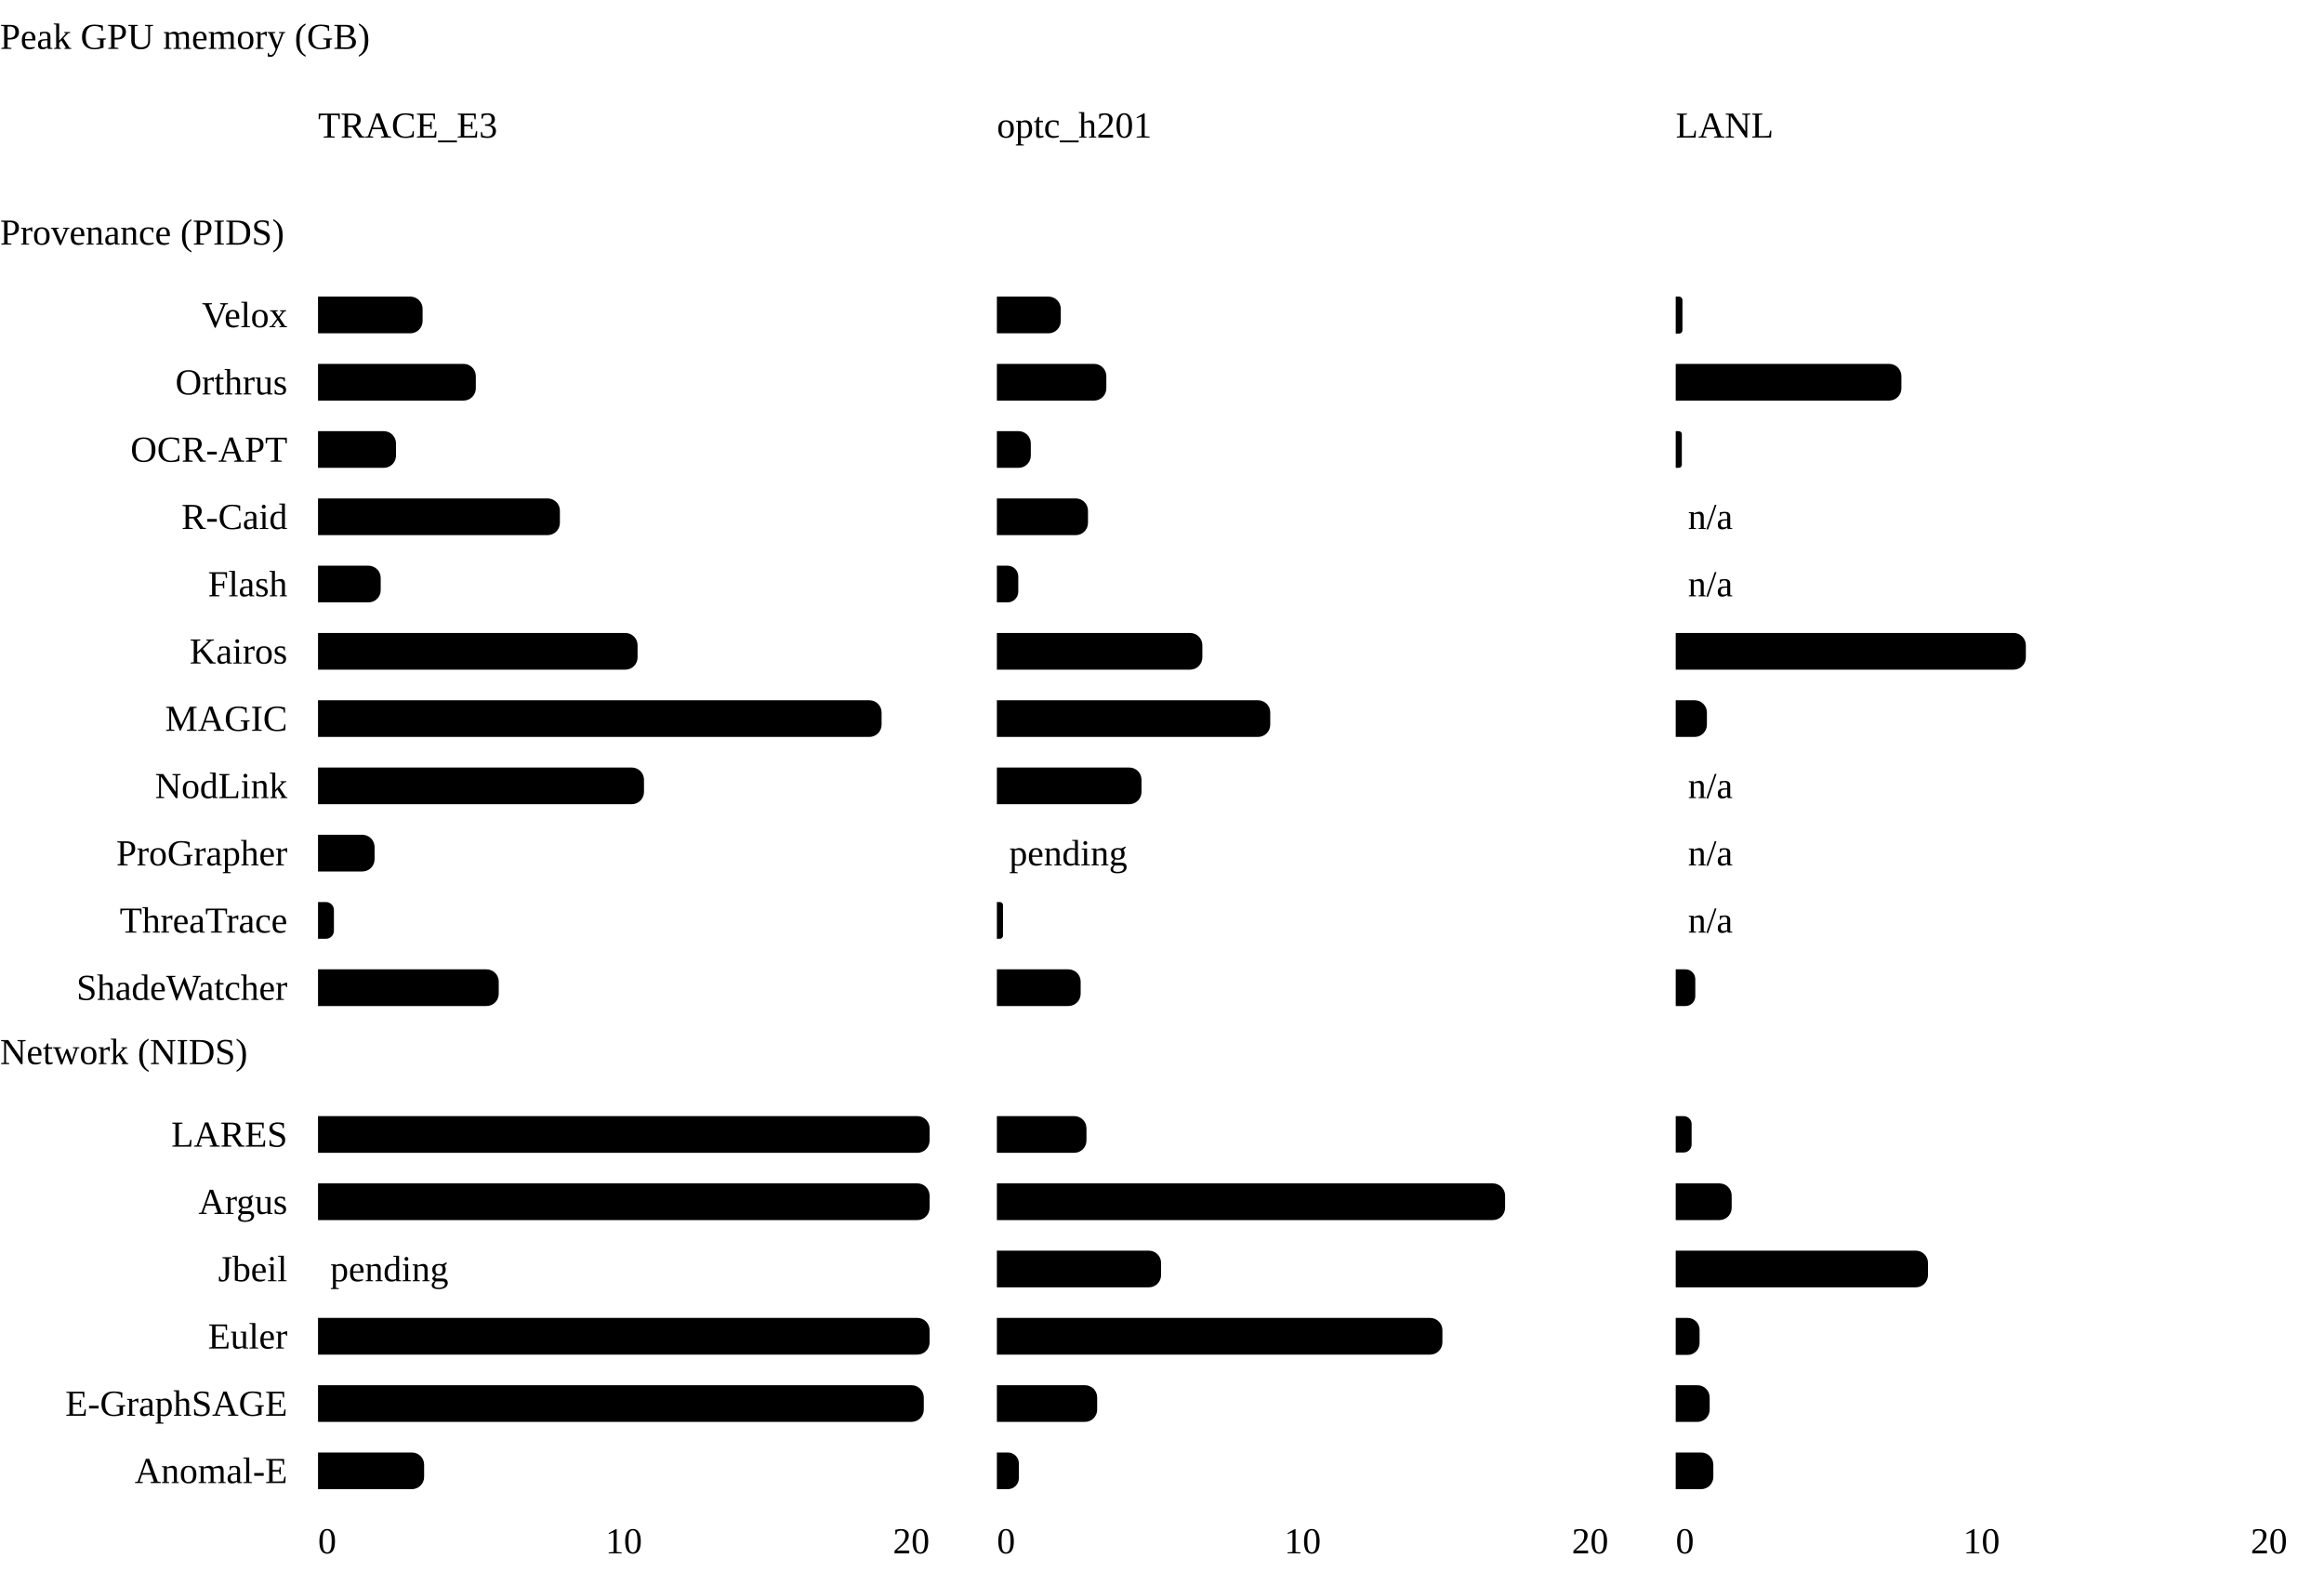
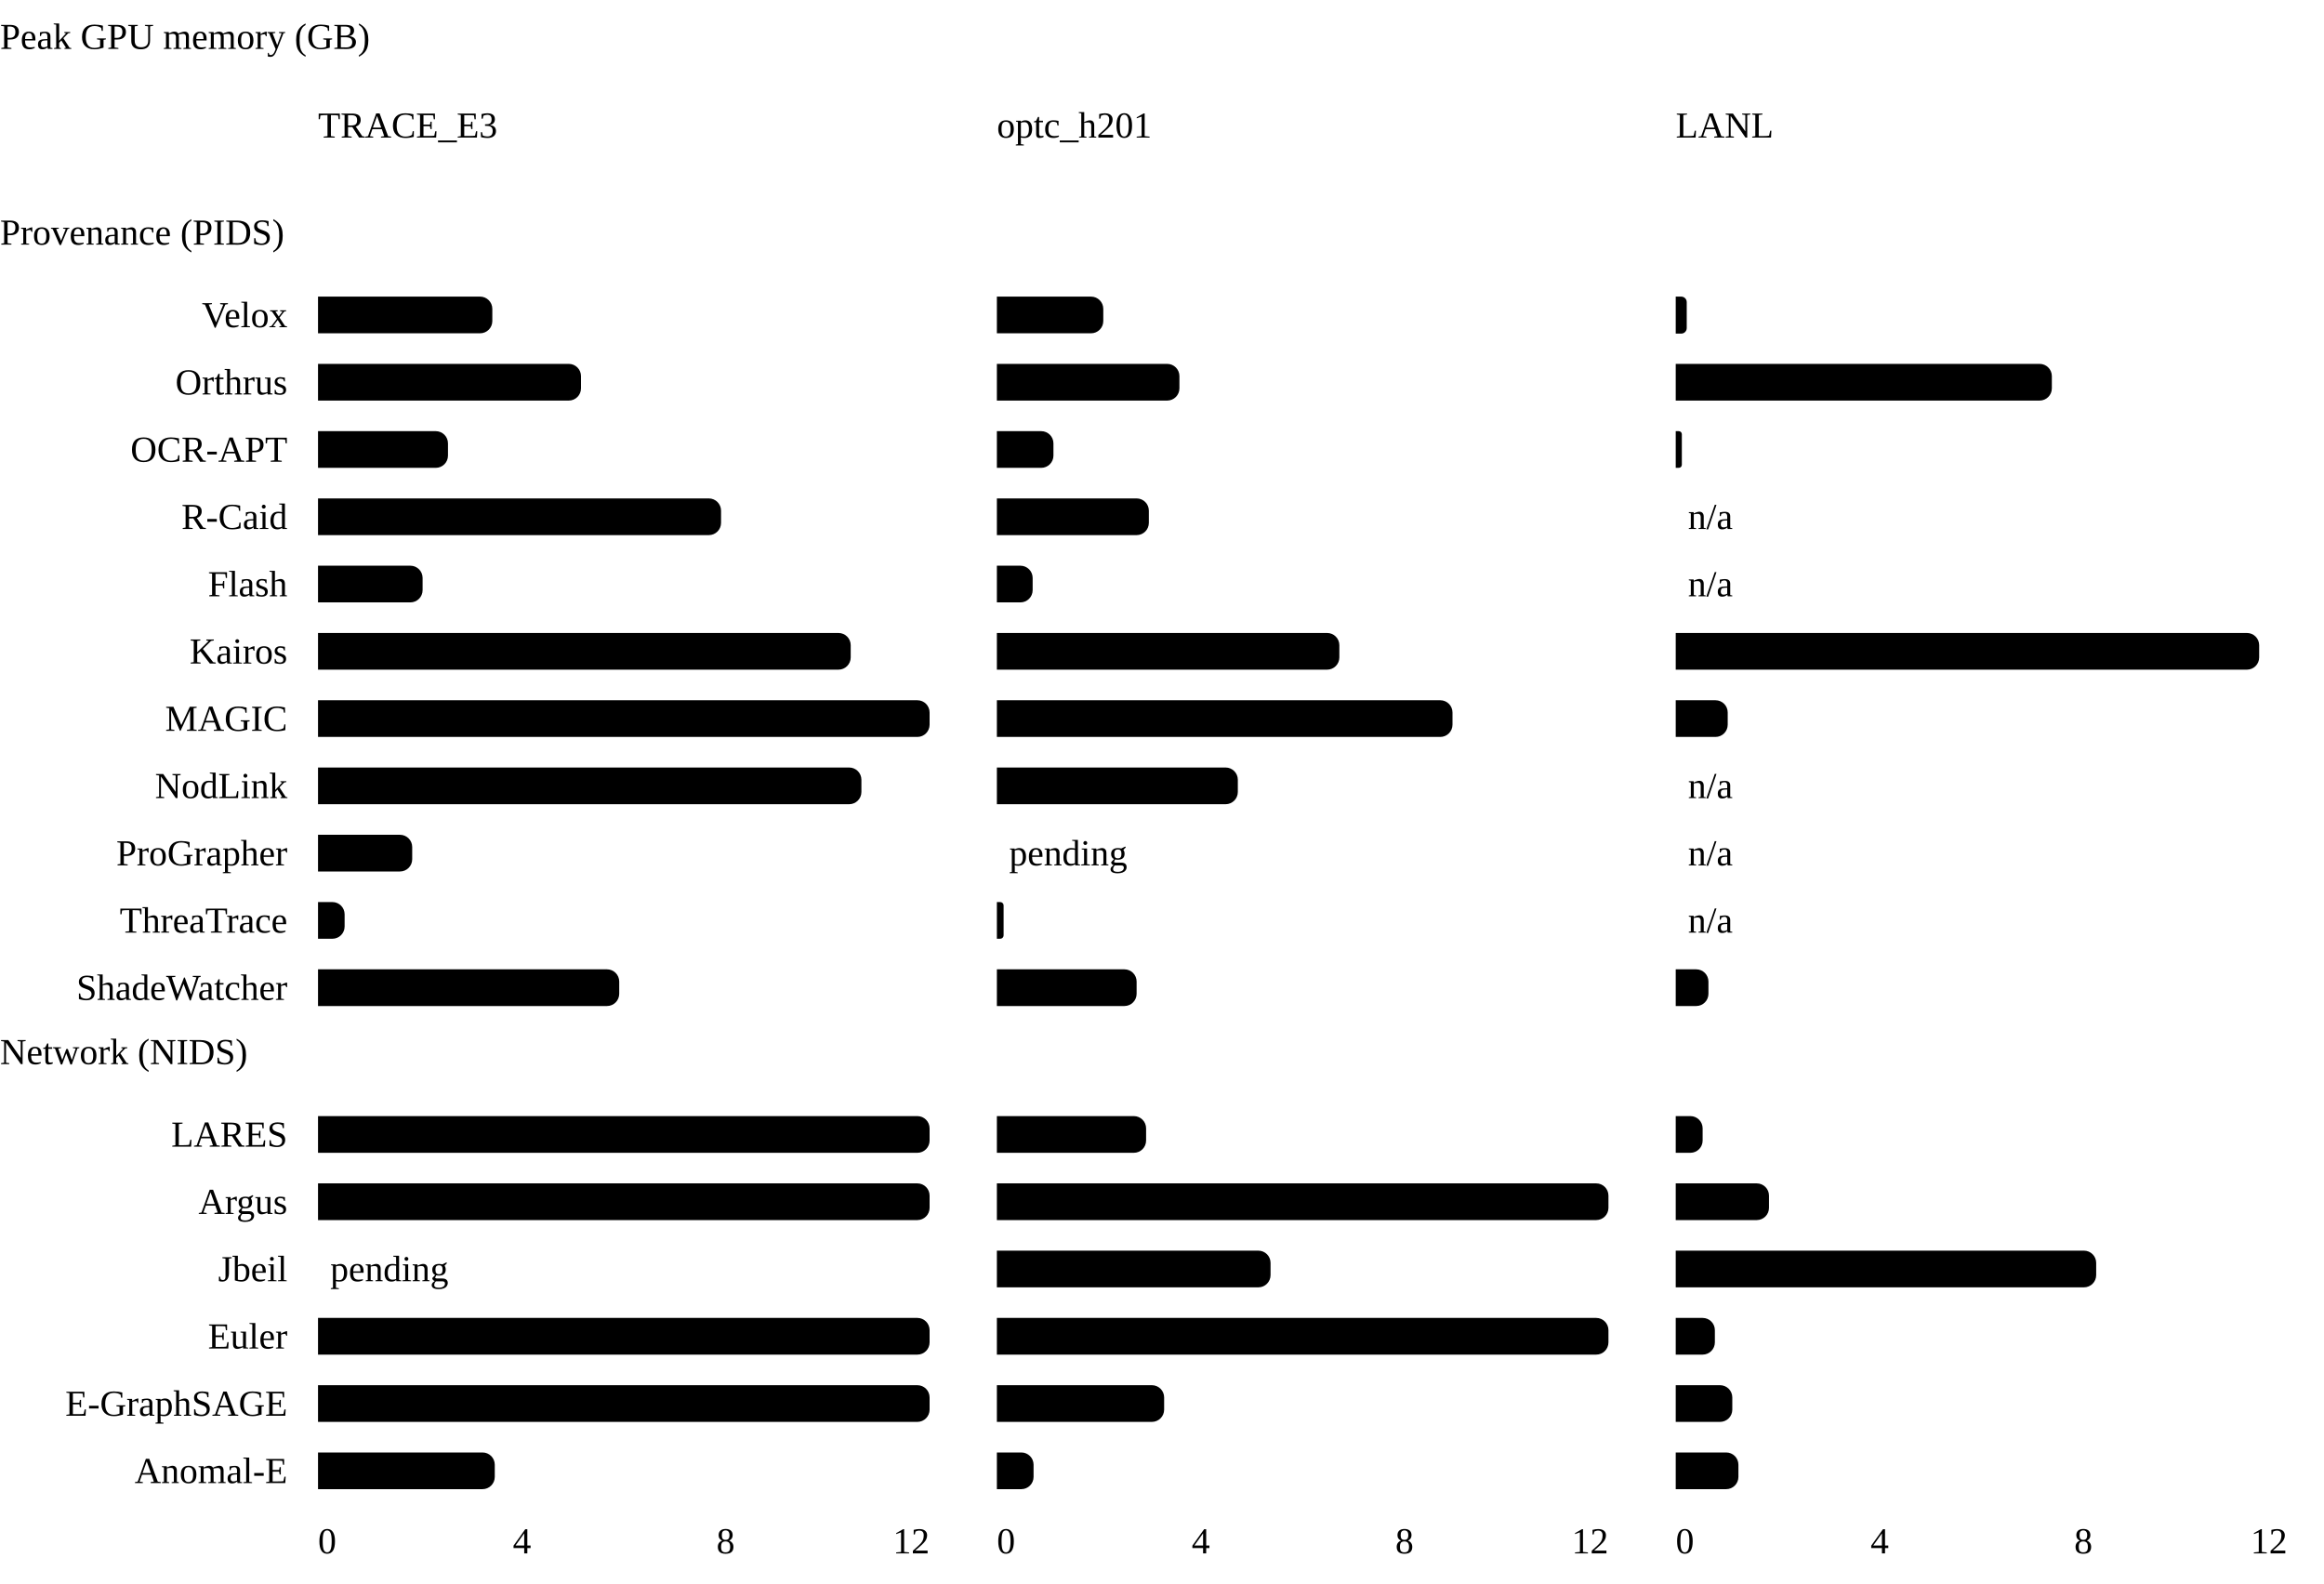
<svg class="pm-bench-chart" viewBox="0 0 760 518" role="img" aria-label="Peak GPU memory (GB) of each system, one panel per dataset: TRACE_E3, optc_h201, LANL" preserveAspectRatio="xMinYMin meet">
  <text class="pm-bench-axis" x="0" y="16">Peak GPU memory (GB)</text>
  <text class="pm-bench-panel" x="104.0" y="45">TRACE_E3</text>
  <line class="pm-bench-base" x1="104.0" x2="104.0" y1="58" y2="492" />
  <text class="pm-bench-tick" x="104.0" y="508" text-anchor="start">0</text>
-   <line class="pm-bench-grid" x1="204.0" x2="204.0" y1="58" y2="492" />
-   <text class="pm-bench-tick" x="204.0" y="508" text-anchor="middle">10</text>
+   <line class="pm-bench-grid" x1="170.7" x2="170.7" y1="58" y2="492" />
+   <text class="pm-bench-tick" x="170.7" y="508" text-anchor="middle">4</text>
+   <line class="pm-bench-grid" x1="237.3" x2="237.3" y1="58" y2="492" />
+   <text class="pm-bench-tick" x="237.3" y="508" text-anchor="middle">8</text>
  <line class="pm-bench-grid" x1="304.0" x2="304.0" y1="58" y2="492" />
-   <text class="pm-bench-tick" x="304.0" y="508" text-anchor="end">20</text>
+   <text class="pm-bench-tick" x="304.0" y="508" text-anchor="end">12</text>
  <text class="pm-bench-panel" x="326.0" y="45">optc_h201</text>
  <line class="pm-bench-base" x1="326.0" x2="326.0" y1="58" y2="492" />
  <text class="pm-bench-tick" x="326.0" y="508" text-anchor="start">0</text>
-   <line class="pm-bench-grid" x1="426.0" x2="426.0" y1="58" y2="492" />
-   <text class="pm-bench-tick" x="426.0" y="508" text-anchor="middle">10</text>
+   <line class="pm-bench-grid" x1="392.7" x2="392.7" y1="58" y2="492" />
+   <text class="pm-bench-tick" x="392.7" y="508" text-anchor="middle">4</text>
+   <line class="pm-bench-grid" x1="459.3" x2="459.3" y1="58" y2="492" />
+   <text class="pm-bench-tick" x="459.3" y="508" text-anchor="middle">8</text>
  <line class="pm-bench-grid" x1="526.0" x2="526.0" y1="58" y2="492" />
-   <text class="pm-bench-tick" x="526.0" y="508" text-anchor="end">20</text>
+   <text class="pm-bench-tick" x="526.0" y="508" text-anchor="end">12</text>
  <text class="pm-bench-panel" x="548.0" y="45">LANL</text>
  <line class="pm-bench-base" x1="548.0" x2="548.0" y1="58" y2="492" />
  <text class="pm-bench-tick" x="548.0" y="508" text-anchor="start">0</text>
-   <line class="pm-bench-grid" x1="648.0" x2="648.0" y1="58" y2="492" />
-   <text class="pm-bench-tick" x="648.0" y="508" text-anchor="middle">10</text>
+   <line class="pm-bench-grid" x1="614.7" x2="614.7" y1="58" y2="492" />
+   <text class="pm-bench-tick" x="614.7" y="508" text-anchor="middle">4</text>
+   <line class="pm-bench-grid" x1="681.3" x2="681.3" y1="58" y2="492" />
+   <text class="pm-bench-tick" x="681.3" y="508" text-anchor="middle">8</text>
  <line class="pm-bench-grid" x1="748.0" x2="748.0" y1="58" y2="492" />
-   <text class="pm-bench-tick" x="748.0" y="508" text-anchor="end">20</text>
+   <text class="pm-bench-tick" x="748.0" y="508" text-anchor="end">12</text>
  <text class="pm-bench-family pm-bench-family--prov" x="0" y="80">Provenance (PIDS)</text>
  <text class="pm-bench-label" x="94" y="107.0" text-anchor="end">Velox</text>
  <g class="pm-bench-hit" data-tip="Velox on TRACE_E3: 3.4 GB" role="img" aria-label="Velox on TRACE_E3: 3.4 GB">
    <rect x="104.0" y="92.0" width="200.0" height="22" fill="transparent" />
-     <path class="pm-bench-bar pm-single" d="M104.0 97.0h30.2a4.0 4.0 0 0 1 4.0 4.0v4.0a4.0 4.0 0 0 1 -4.0 4.0h-30.2Z" />
+     <path class="pm-bench-bar pm-single" d="M104.0 97.0h53.0a4.0 4.0 0 0 1 4.0 4.0v4.0a4.0 4.0 0 0 1 -4.0 4.0h-53.0Z" />
  </g>
  <g class="pm-bench-hit" data-tip="Velox on optc_h201: 2.1 GB" role="img" aria-label="Velox on optc_h201: 2.1 GB">
    <rect x="326.0" y="92.0" width="200.0" height="22" fill="transparent" />
-     <path class="pm-bench-bar pm-single" d="M326.0 97.0h16.9a4.0 4.0 0 0 1 4.0 4.0v4.0a4.0 4.0 0 0 1 -4.0 4.0h-16.9Z" />
+     <path class="pm-bench-bar pm-single" d="M326.0 97.0h30.8a4.0 4.0 0 0 1 4.0 4.0v4.0a4.0 4.0 0 0 1 -4.0 4.0h-30.8Z" />
  </g>
  <g class="pm-bench-hit" data-tip="Velox on LANL: 0.2 GB" role="img" aria-label="Velox on LANL: 0.2 GB">
    <rect x="548.0" y="92.0" width="200.0" height="22" fill="transparent" />
-     <path class="pm-bench-bar pm-single" d="M548.0 97.0h1.1a1.1 1.1 0 0 1 1.1 1.1v9.9a1.1 1.1 0 0 1 -1.1 1.1h-1.1Z" />
+     <path class="pm-bench-bar pm-single" d="M548.0 97.0h1.8a1.8 1.8 0 0 1 1.8 1.8v8.5a1.8 1.8 0 0 1 -1.8 1.8h-1.8Z" />
  </g>
  <text class="pm-bench-label" x="94" y="129.0" text-anchor="end">Orthrus</text>
  <g class="pm-bench-hit" data-tip="Orthrus on TRACE_E3: 5.2 GB" role="img" aria-label="Orthrus on TRACE_E3: 5.2 GB">
    <rect x="104.0" y="114.0" width="200.0" height="22" fill="transparent" />
-     <path class="pm-bench-bar pm-single" d="M104.0 119.0h47.6a4.0 4.0 0 0 1 4.0 4.0v4.0a4.0 4.0 0 0 1 -4.0 4.0h-47.6Z" />
+     <path class="pm-bench-bar pm-single" d="M104.0 119.0h82.0a4.0 4.0 0 0 1 4.0 4.0v4.0a4.0 4.0 0 0 1 -4.0 4.0h-82.0Z" />
  </g>
  <g class="pm-bench-hit" data-tip="Orthrus on optc_h201: 3.6 GB" role="img" aria-label="Orthrus on optc_h201: 3.6 GB">
    <rect x="326.0" y="114.0" width="200.0" height="22" fill="transparent" />
-     <path class="pm-bench-bar pm-single" d="M326.0 119.0h31.8a4.0 4.0 0 0 1 4.0 4.0v4.0a4.0 4.0 0 0 1 -4.0 4.0h-31.8Z" />
+     <path class="pm-bench-bar pm-single" d="M326.0 119.0h55.7a4.0 4.0 0 0 1 4.0 4.0v4.0a4.0 4.0 0 0 1 -4.0 4.0h-55.7Z" />
  </g>
  <g class="pm-bench-hit" data-tip="Orthrus on LANL: 7.4 GB" role="img" aria-label="Orthrus on LANL: 7.4 GB">
    <rect x="548.0" y="114.0" width="200.0" height="22" fill="transparent" />
-     <path class="pm-bench-bar pm-single" d="M548.0 119.0h69.8a4.0 4.0 0 0 1 4.0 4.0v4.0a4.0 4.0 0 0 1 -4.0 4.0h-69.8Z" />
+     <path class="pm-bench-bar pm-single" d="M548.0 119.0h119.0a4.0 4.0 0 0 1 4.0 4.0v4.0a4.0 4.0 0 0 1 -4.0 4.0h-119.0Z" />
  </g>
  <text class="pm-bench-label" x="94" y="151.0" text-anchor="end">OCR-APT</text>
  <g class="pm-bench-hit" data-tip="OCR-APT on TRACE_E3: 2.5 GB" role="img" aria-label="OCR-APT on TRACE_E3: 2.5 GB">
    <rect x="104.0" y="136.0" width="200.0" height="22" fill="transparent" />
-     <path class="pm-bench-bar pm-single" d="M104.0 141.0h21.5a4.0 4.0 0 0 1 4.0 4.0v4.0a4.0 4.0 0 0 1 -4.0 4.0h-21.5Z" />
+     <path class="pm-bench-bar pm-single" d="M104.0 141.0h38.5a4.0 4.0 0 0 1 4.0 4.0v4.0a4.0 4.0 0 0 1 -4.0 4.0h-38.5Z" />
  </g>
  <g class="pm-bench-hit" data-tip="OCR-APT on optc_h201: 1.1 GB" role="img" aria-label="OCR-APT on optc_h201: 1.1 GB">
    <rect x="326.0" y="136.0" width="200.0" height="22" fill="transparent" />
-     <path class="pm-bench-bar pm-single" d="M326.0 141.0h7.1a4.0 4.0 0 0 1 4.0 4.0v4.0a4.0 4.0 0 0 1 -4.0 4.0h-7.1Z" />
+     <path class="pm-bench-bar pm-single" d="M326.0 141.0h14.5a4.0 4.0 0 0 1 4.0 4.0v4.0a4.0 4.0 0 0 1 -4.0 4.0h-14.5Z" />
  </g>
  <g class="pm-bench-hit" data-tip="OCR-APT on LANL: 0.1 GB" role="img" aria-label="OCR-APT on LANL: 0.1 GB">
    <rect x="548.0" y="136.0" width="200.0" height="22" fill="transparent" />
    <path class="pm-bench-bar pm-single" d="M548.0 141.0h1.0a1.0 1.0 0 0 1 1.0 1.0v10.0a1.0 1.0 0 0 1 -1.0 1.0h-1.0Z" />
  </g>
  <text class="pm-bench-label" x="94" y="173.0" text-anchor="end">R-Caid</text>
  <g class="pm-bench-hit" data-tip="R-Caid on TRACE_E3: 7.9 GB" role="img" aria-label="R-Caid on TRACE_E3: 7.9 GB">
    <rect x="104.0" y="158.0" width="200.0" height="22" fill="transparent" />
-     <path class="pm-bench-bar pm-single" d="M104.0 163.0h75.1a4.0 4.0 0 0 1 4.0 4.0v4.0a4.0 4.0 0 0 1 -4.0 4.0h-75.1Z" />
+     <path class="pm-bench-bar pm-single" d="M104.0 163.0h127.8a4.0 4.0 0 0 1 4.0 4.0v4.0a4.0 4.0 0 0 1 -4.0 4.0h-127.8Z" />
  </g>
  <g class="pm-bench-hit" data-tip="R-Caid on optc_h201: 3.0 GB" role="img" aria-label="R-Caid on optc_h201: 3.0 GB">
    <rect x="326.0" y="158.0" width="200.0" height="22" fill="transparent" />
-     <path class="pm-bench-bar pm-single" d="M326.0 163.0h25.8a4.0 4.0 0 0 1 4.0 4.0v4.0a4.0 4.0 0 0 1 -4.0 4.0h-25.8Z" />
+     <path class="pm-bench-bar pm-single" d="M326.0 163.0h45.7a4.0 4.0 0 0 1 4.0 4.0v4.0a4.0 4.0 0 0 1 -4.0 4.0h-45.7Z" />
  </g>
  <text class="pm-bench-note" x="552.0" y="173.0">n/a</text>
  <text class="pm-bench-label" x="94" y="195.0" text-anchor="end">Flash</text>
  <g class="pm-bench-hit" data-tip="Flash on TRACE_E3: 2.0 GB" role="img" aria-label="Flash on TRACE_E3: 2.0 GB">
    <rect x="104.0" y="180.0" width="200.0" height="22" fill="transparent" />
-     <path class="pm-bench-bar pm-single" d="M104.0 185.0h16.5a4.0 4.0 0 0 1 4.0 4.0v4.0a4.0 4.0 0 0 1 -4.0 4.0h-16.5Z" />
+     <path class="pm-bench-bar pm-single" d="M104.0 185.0h30.2a4.0 4.0 0 0 1 4.0 4.0v4.0a4.0 4.0 0 0 1 -4.0 4.0h-30.2Z" />
  </g>
  <g class="pm-bench-hit" data-tip="Flash on optc_h201: 0.7 GB" role="img" aria-label="Flash on optc_h201: 0.7 GB">
    <rect x="326.0" y="180.0" width="200.0" height="22" fill="transparent" />
-     <path class="pm-bench-bar pm-single" d="M326.0 185.0h3.5a3.5 3.5 0 0 1 3.5 3.5v5.0a3.5 3.5 0 0 1 -3.5 3.5h-3.5Z" />
+     <path class="pm-bench-bar pm-single" d="M326.0 185.0h7.7a4.0 4.0 0 0 1 4.0 4.0v4.0a4.0 4.0 0 0 1 -4.0 4.0h-7.7Z" />
  </g>
  <text class="pm-bench-note" x="552.0" y="195.0">n/a</text>
  <text class="pm-bench-label" x="94" y="217.0" text-anchor="end">Kairos</text>
  <g class="pm-bench-hit" data-tip="Kairos on TRACE_E3: 10.4 GB" role="img" aria-label="Kairos on TRACE_E3: 10.4 GB">
    <rect x="104.0" y="202.0" width="200.0" height="22" fill="transparent" />
-     <path class="pm-bench-bar pm-single" d="M104.0 207.0h100.5a4.0 4.0 0 0 1 4.0 4.0v4.0a4.0 4.0 0 0 1 -4.0 4.0h-100.5Z" />
+     <path class="pm-bench-bar pm-single" d="M104.0 207.0h170.2a4.0 4.0 0 0 1 4.0 4.0v4.0a4.0 4.0 0 0 1 -4.0 4.0h-170.2Z" />
  </g>
  <g class="pm-bench-hit" data-tip="Kairos on optc_h201: 6.7 GB" role="img" aria-label="Kairos on optc_h201: 6.7 GB">
    <rect x="326.0" y="202.0" width="200.0" height="22" fill="transparent" />
-     <path class="pm-bench-bar pm-single" d="M326.0 207.0h63.2a4.0 4.0 0 0 1 4.0 4.0v4.0a4.0 4.0 0 0 1 -4.0 4.0h-63.2Z" />
+     <path class="pm-bench-bar pm-single" d="M326.0 207.0h108.0a4.0 4.0 0 0 1 4.0 4.0v4.0a4.0 4.0 0 0 1 -4.0 4.0h-108.0Z" />
  </g>
  <g class="pm-bench-hit" data-tip="Kairos on LANL: 11.4 GB" role="img" aria-label="Kairos on LANL: 11.4 GB">
    <rect x="548.0" y="202.0" width="200.0" height="22" fill="transparent" />
-     <path class="pm-bench-bar pm-single" d="M548.0 207.0h110.5a4.0 4.0 0 0 1 4.0 4.0v4.0a4.0 4.0 0 0 1 -4.0 4.0h-110.5Z" />
+     <path class="pm-bench-bar pm-single" d="M548.0 207.0h186.8a4.0 4.0 0 0 1 4.0 4.0v4.0a4.0 4.0 0 0 1 -4.0 4.0h-186.8Z" />
  </g>
  <text class="pm-bench-label" x="94" y="239.0" text-anchor="end">MAGIC</text>
  <g class="pm-bench-hit" data-tip="MAGIC on TRACE_E3: 18.4 GB" role="img" aria-label="MAGIC on TRACE_E3: 18.4 GB">
    <rect x="104.0" y="224.0" width="200.0" height="22" fill="transparent" />
-     <path class="pm-bench-bar pm-single" d="M104.0 229.0h180.3a4.0 4.0 0 0 1 4.0 4.0v4.0a4.0 4.0 0 0 1 -4.0 4.0h-180.3Z" />
+     <path class="pm-bench-bar pm-single" d="M104.0 229.0h196.0a4.0 4.0 0 0 1 4.0 4.0v4.0a4.0 4.0 0 0 1 -4.0 4.0h-196.0Z" />
+     <path class="pm-bench-break" d="M292.0 243.0l4 -16M296.0 243.0l4 -16" />
  </g>
  <g class="pm-bench-hit" data-tip="MAGIC on optc_h201: 8.9 GB" role="img" aria-label="MAGIC on optc_h201: 8.9 GB">
    <rect x="326.0" y="224.0" width="200.0" height="22" fill="transparent" />
-     <path class="pm-bench-bar pm-single" d="M326.0 229.0h85.4a4.0 4.0 0 0 1 4.0 4.0v4.0a4.0 4.0 0 0 1 -4.0 4.0h-85.4Z" />
+     <path class="pm-bench-bar pm-single" d="M326.0 229.0h145.0a4.0 4.0 0 0 1 4.0 4.0v4.0a4.0 4.0 0 0 1 -4.0 4.0h-145.0Z" />
  </g>
  <g class="pm-bench-hit" data-tip="MAGIC on LANL: 1.0 GB" role="img" aria-label="MAGIC on LANL: 1.0 GB">
    <rect x="548.0" y="224.0" width="200.0" height="22" fill="transparent" />
-     <path class="pm-bench-bar pm-single" d="M548.0 229.0h6.2a4.0 4.0 0 0 1 4.0 4.0v4.0a4.0 4.0 0 0 1 -4.0 4.0h-6.2Z" />
+     <path class="pm-bench-bar pm-single" d="M548.0 229.0h13.0a4.0 4.0 0 0 1 4.0 4.0v4.0a4.0 4.0 0 0 1 -4.0 4.0h-13.0Z" />
  </g>
  <text class="pm-bench-label" x="94" y="261.0" text-anchor="end">NodLink</text>
  <g class="pm-bench-hit" data-tip="NodLink on TRACE_E3: 10.7 GB" role="img" aria-label="NodLink on TRACE_E3: 10.7 GB">
    <rect x="104.0" y="246.0" width="200.0" height="22" fill="transparent" />
-     <path class="pm-bench-bar pm-single" d="M104.0 251.0h102.6a4.0 4.0 0 0 1 4.0 4.0v4.0a4.0 4.0 0 0 1 -4.0 4.0h-102.6Z" />
+     <path class="pm-bench-bar pm-single" d="M104.0 251.0h173.7a4.0 4.0 0 0 1 4.0 4.0v4.0a4.0 4.0 0 0 1 -4.0 4.0h-173.7Z" />
  </g>
  <g class="pm-bench-hit" data-tip="NodLink on optc_h201: 4.7 GB" role="img" aria-label="NodLink on optc_h201: 4.7 GB">
    <rect x="326.0" y="246.0" width="200.0" height="22" fill="transparent" />
-     <path class="pm-bench-bar pm-single" d="M326.0 251.0h43.3a4.0 4.0 0 0 1 4.0 4.0v4.0a4.0 4.0 0 0 1 -4.0 4.0h-43.3Z" />
+     <path class="pm-bench-bar pm-single" d="M326.0 251.0h74.8a4.0 4.0 0 0 1 4.0 4.0v4.0a4.0 4.0 0 0 1 -4.0 4.0h-74.8Z" />
  </g>
  <text class="pm-bench-note" x="552.0" y="261.0">n/a</text>
  <text class="pm-bench-label" x="94" y="283.0" text-anchor="end">ProGrapher</text>
  <g class="pm-bench-hit" data-tip="ProGrapher on TRACE_E3: 1.9 GB" role="img" aria-label="ProGrapher on TRACE_E3: 1.9 GB">
    <rect x="104.0" y="268.0" width="200.0" height="22" fill="transparent" />
-     <path class="pm-bench-bar pm-single" d="M104.0 273.0h14.5a4.0 4.0 0 0 1 4.0 4.0v4.0a4.0 4.0 0 0 1 -4.0 4.0h-14.5Z" />
+     <path class="pm-bench-bar pm-single" d="M104.0 273.0h26.8a4.0 4.0 0 0 1 4.0 4.0v4.0a4.0 4.0 0 0 1 -4.0 4.0h-26.8Z" />
  </g>
  <text class="pm-bench-note" x="330.0" y="283.0">pending</text>
  <text class="pm-bench-note" x="552.0" y="283.0">n/a</text>
  <text class="pm-bench-label" x="94" y="305.0" text-anchor="end">ThreaTrace</text>
  <g class="pm-bench-hit" data-tip="ThreaTrace on TRACE_E3: 0.5 GB" role="img" aria-label="ThreaTrace on TRACE_E3: 0.5 GB">
    <rect x="104.0" y="290.0" width="200.0" height="22" fill="transparent" />
-     <path class="pm-bench-bar pm-single" d="M104.0 295.0h2.6a2.6 2.6 0 0 1 2.6 2.6v6.8a2.6 2.6 0 0 1 -2.6 2.6h-2.6Z" />
+     <path class="pm-bench-bar pm-single" d="M104.0 295.0h4.7a4.0 4.0 0 0 1 4.0 4.0v4.0a4.0 4.0 0 0 1 -4.0 4.0h-4.7Z" />
  </g>
  <g class="pm-bench-hit" data-tip="ThreaTrace on optc_h201: 0.1 GB" role="img" aria-label="ThreaTrace on optc_h201: 0.1 GB">
    <rect x="326.0" y="290.0" width="200.0" height="22" fill="transparent" />
-     <path class="pm-bench-bar pm-single" d="M326.0 295.0h1.0a1.0 1.0 0 0 1 1.0 1.0v10.0a1.0 1.0 0 0 1 -1.0 1.0h-1.0Z" />
+     <path class="pm-bench-bar pm-single" d="M326.0 295.0h1.1a1.1 1.1 0 0 1 1.1 1.1v9.8a1.1 1.1 0 0 1 -1.1 1.1h-1.1Z" />
  </g>
  <text class="pm-bench-note" x="552.0" y="305.0">n/a</text>
  <text class="pm-bench-label" x="94" y="327.0" text-anchor="end">ShadeWatcher</text>
  <g class="pm-bench-hit" data-tip="ShadeWatcher on TRACE_E3: 5.9 GB" role="img" aria-label="ShadeWatcher on TRACE_E3: 5.9 GB">
    <rect x="104.0" y="312.0" width="200.0" height="22" fill="transparent" />
-     <path class="pm-bench-bar pm-single" d="M104.0 317.0h55.1a4.0 4.0 0 0 1 4.0 4.0v4.0a4.0 4.0 0 0 1 -4.0 4.0h-55.1Z" />
+     <path class="pm-bench-bar pm-single" d="M104.0 317.0h94.5a4.0 4.0 0 0 1 4.0 4.0v4.0a4.0 4.0 0 0 1 -4.0 4.0h-94.5Z" />
  </g>
  <g class="pm-bench-hit" data-tip="ShadeWatcher on optc_h201: 2.7 GB" role="img" aria-label="ShadeWatcher on optc_h201: 2.7 GB">
    <rect x="326.0" y="312.0" width="200.0" height="22" fill="transparent" />
-     <path class="pm-bench-bar pm-single" d="M326.0 317.0h23.4a4.0 4.0 0 0 1 4.0 4.0v4.0a4.0 4.0 0 0 1 -4.0 4.0h-23.4Z" />
+     <path class="pm-bench-bar pm-single" d="M326.0 317.0h41.7a4.0 4.0 0 0 1 4.0 4.0v4.0a4.0 4.0 0 0 1 -4.0 4.0h-41.7Z" />
  </g>
  <g class="pm-bench-hit" data-tip="ShadeWatcher on LANL: 0.6 GB" role="img" aria-label="ShadeWatcher on LANL: 0.6 GB">
    <rect x="548.0" y="312.0" width="200.0" height="22" fill="transparent" />
-     <path class="pm-bench-bar pm-single" d="M548.0 317.0h3.2a3.2 3.2 0 0 1 3.2 3.2v5.6a3.2 3.2 0 0 1 -3.2 3.2h-3.2Z" />
+     <path class="pm-bench-bar pm-single" d="M548.0 317.0h6.7a4.0 4.0 0 0 1 4.0 4.0v4.0a4.0 4.0 0 0 1 -4.0 4.0h-6.7Z" />
  </g>
  <text class="pm-bench-family pm-bench-family--net" x="0" y="348">Network (NIDS)</text>
  <text class="pm-bench-label" x="94" y="375.0" text-anchor="end">LARES</text>
  <g class="pm-bench-hit" data-tip="LARES on TRACE_E3: 27.9 GB" role="img" aria-label="LARES on TRACE_E3: 27.9 GB">
    <rect x="104.0" y="360.0" width="200.0" height="22" fill="transparent" />
    <path class="pm-bench-bar pm-single" d="M104.0 365.0h196.0a4.0 4.0 0 0 1 4.0 4.0v4.0a4.0 4.0 0 0 1 -4.0 4.0h-196.0Z" />
    <path class="pm-bench-break" d="M292.0 379.0l4 -16M296.0 379.0l4 -16" />
  </g>
  <g class="pm-bench-hit" data-tip="LARES on optc_h201: 2.9 GB" role="img" aria-label="LARES on optc_h201: 2.9 GB">
    <rect x="326.0" y="360.0" width="200.0" height="22" fill="transparent" />
-     <path class="pm-bench-bar pm-single" d="M326.0 365.0h25.3a4.0 4.0 0 0 1 4.0 4.0v4.0a4.0 4.0 0 0 1 -4.0 4.0h-25.3Z" />
+     <path class="pm-bench-bar pm-single" d="M326.0 365.0h44.8a4.0 4.0 0 0 1 4.0 4.0v4.0a4.0 4.0 0 0 1 -4.0 4.0h-44.8Z" />
  </g>
  <g class="pm-bench-hit" data-tip="LARES on LANL: 0.5 GB" role="img" aria-label="LARES on LANL: 0.5 GB">
    <rect x="548.0" y="360.0" width="200.0" height="22" fill="transparent" />
-     <path class="pm-bench-bar pm-single" d="M548.0 365.0h2.6a2.6 2.6 0 0 1 2.6 2.6v6.7a2.6 2.6 0 0 1 -2.6 2.6h-2.6Z" />
+     <path class="pm-bench-bar pm-single" d="M548.0 365.0h4.8a4.0 4.0 0 0 1 4.0 4.0v4.0a4.0 4.0 0 0 1 -4.0 4.0h-4.8Z" />
  </g>
  <text class="pm-bench-label" x="94" y="397.0" text-anchor="end">Argus</text>
  <g class="pm-bench-hit" data-tip="Argus on TRACE_E3: 27.6 GB" role="img" aria-label="Argus on TRACE_E3: 27.6 GB">
    <rect x="104.0" y="382.0" width="200.0" height="22" fill="transparent" />
    <path class="pm-bench-bar pm-single" d="M104.0 387.0h196.0a4.0 4.0 0 0 1 4.0 4.0v4.0a4.0 4.0 0 0 1 -4.0 4.0h-196.0Z" />
    <path class="pm-bench-break" d="M292.0 401.0l4 -16M296.0 401.0l4 -16" />
  </g>
  <g class="pm-bench-hit" data-tip="Argus on optc_h201: 16.6 GB" role="img" aria-label="Argus on optc_h201: 16.6 GB">
    <rect x="326.0" y="382.0" width="200.0" height="22" fill="transparent" />
-     <path class="pm-bench-bar pm-single" d="M326.0 387.0h162.2a4.0 4.0 0 0 1 4.0 4.0v4.0a4.0 4.0 0 0 1 -4.0 4.0h-162.2Z" />
+     <path class="pm-bench-bar pm-single" d="M326.0 387.0h196.0a4.0 4.0 0 0 1 4.0 4.0v4.0a4.0 4.0 0 0 1 -4.0 4.0h-196.0Z" />
+     <path class="pm-bench-break" d="M514.0 401.0l4 -16M518.0 401.0l4 -16" />
  </g>
  <g class="pm-bench-hit" data-tip="Argus on LANL: 1.8 GB" role="img" aria-label="Argus on LANL: 1.8 GB">
    <rect x="548.0" y="382.0" width="200.0" height="22" fill="transparent" />
-     <path class="pm-bench-bar pm-single" d="M548.0 387.0h14.3a4.0 4.0 0 0 1 4.0 4.0v4.0a4.0 4.0 0 0 1 -4.0 4.0h-14.3Z" />
+     <path class="pm-bench-bar pm-single" d="M548.0 387.0h26.5a4.0 4.0 0 0 1 4.0 4.0v4.0a4.0 4.0 0 0 1 -4.0 4.0h-26.5Z" />
  </g>
  <text class="pm-bench-label" x="94" y="419.0" text-anchor="end">Jbeil</text>
  <text class="pm-bench-note" x="108.0" y="419.0">pending</text>
  <g class="pm-bench-hit" data-tip="Jbeil on optc_h201: 5.4 GB" role="img" aria-label="Jbeil on optc_h201: 5.4 GB">
    <rect x="326.0" y="404.0" width="200.0" height="22" fill="transparent" />
-     <path class="pm-bench-bar pm-single" d="M326.0 409.0h49.7a4.0 4.0 0 0 1 4.0 4.0v4.0a4.0 4.0 0 0 1 -4.0 4.0h-49.7Z" />
+     <path class="pm-bench-bar pm-single" d="M326.0 409.0h85.5a4.0 4.0 0 0 1 4.0 4.0v4.0a4.0 4.0 0 0 1 -4.0 4.0h-85.5Z" />
  </g>
  <g class="pm-bench-hit" data-tip="Jbeil on LANL: 8.2 GB" role="img" aria-label="Jbeil on LANL: 8.2 GB">
    <rect x="548.0" y="404.0" width="200.0" height="22" fill="transparent" />
-     <path class="pm-bench-bar pm-single" d="M548.0 409.0h78.5a4.0 4.0 0 0 1 4.0 4.0v4.0a4.0 4.0 0 0 1 -4.0 4.0h-78.5Z" />
+     <path class="pm-bench-bar pm-single" d="M548.0 409.0h133.5a4.0 4.0 0 0 1 4.0 4.0v4.0a4.0 4.0 0 0 1 -4.0 4.0h-133.5Z" />
  </g>
  <text class="pm-bench-label" x="94" y="441.0" text-anchor="end">Euler</text>
  <g class="pm-bench-hit" data-tip="Euler on TRACE_E3: 24.2 GB" role="img" aria-label="Euler on TRACE_E3: 24.2 GB">
    <rect x="104.0" y="426.0" width="200.0" height="22" fill="transparent" />
    <path class="pm-bench-bar pm-single" d="M104.0 431.0h196.0a4.0 4.0 0 0 1 4.0 4.0v4.0a4.0 4.0 0 0 1 -4.0 4.0h-196.0Z" />
    <path class="pm-bench-break" d="M292.0 445.0l4 -16M296.0 445.0l4 -16" />
  </g>
  <g class="pm-bench-hit" data-tip="Euler on optc_h201: 14.6 GB" role="img" aria-label="Euler on optc_h201: 14.6 GB">
    <rect x="326.0" y="426.0" width="200.0" height="22" fill="transparent" />
-     <path class="pm-bench-bar pm-single" d="M326.0 431.0h141.7a4.0 4.0 0 0 1 4.0 4.0v4.0a4.0 4.0 0 0 1 -4.0 4.0h-141.7Z" />
+     <path class="pm-bench-bar pm-single" d="M326.0 431.0h196.0a4.0 4.0 0 0 1 4.0 4.0v4.0a4.0 4.0 0 0 1 -4.0 4.0h-196.0Z" />
+     <path class="pm-bench-break" d="M514.0 445.0l4 -16M518.0 445.0l4 -16" />
  </g>
  <g class="pm-bench-hit" data-tip="Euler on LANL: 0.8 GB" role="img" aria-label="Euler on LANL: 0.8 GB">
    <rect x="548.0" y="426.0" width="200.0" height="22" fill="transparent" />
-     <path class="pm-bench-bar pm-single" d="M548.0 431.0h3.9a3.9 3.9 0 0 1 3.9 3.9v4.3a3.9 3.9 0 0 1 -3.9 3.9h-3.9Z" />
+     <path class="pm-bench-bar pm-single" d="M548.0 431.0h8.8a4.0 4.0 0 0 1 4.0 4.0v4.0a4.0 4.0 0 0 1 -4.0 4.0h-8.8Z" />
  </g>
  <text class="pm-bench-label" x="94" y="463.0" text-anchor="end">E-GraphSAGE</text>
  <g class="pm-bench-hit" data-tip="E-GraphSAGE on TRACE_E3: 19.8 GB" role="img" aria-label="E-GraphSAGE on TRACE_E3: 19.8 GB">
    <rect x="104.0" y="448.0" width="200.0" height="22" fill="transparent" />
-     <path class="pm-bench-bar pm-single" d="M104.0 453.0h194.1a4.0 4.0 0 0 1 4.0 4.0v4.0a4.0 4.0 0 0 1 -4.0 4.0h-194.1Z" />
+     <path class="pm-bench-bar pm-single" d="M104.0 453.0h196.0a4.0 4.0 0 0 1 4.0 4.0v4.0a4.0 4.0 0 0 1 -4.0 4.0h-196.0Z" />
+     <path class="pm-bench-break" d="M292.0 467.0l4 -16M296.0 467.0l4 -16" />
  </g>
  <g class="pm-bench-hit" data-tip="E-GraphSAGE on optc_h201: 3.3 GB" role="img" aria-label="E-GraphSAGE on optc_h201: 3.3 GB">
    <rect x="326.0" y="448.0" width="200.0" height="22" fill="transparent" />
-     <path class="pm-bench-bar pm-single" d="M326.0 453.0h28.8a4.0 4.0 0 0 1 4.0 4.0v4.0a4.0 4.0 0 0 1 -4.0 4.0h-28.8Z" />
+     <path class="pm-bench-bar pm-single" d="M326.0 453.0h50.7a4.0 4.0 0 0 1 4.0 4.0v4.0a4.0 4.0 0 0 1 -4.0 4.0h-50.7Z" />
  </g>
  <g class="pm-bench-hit" data-tip="E-GraphSAGE on LANL: 1.1 GB" role="img" aria-label="E-GraphSAGE on LANL: 1.1 GB">
    <rect x="548.0" y="448.0" width="200.0" height="22" fill="transparent" />
-     <path class="pm-bench-bar pm-single" d="M548.0 453.0h7.1a4.0 4.0 0 0 1 4.0 4.0v4.0a4.0 4.0 0 0 1 -4.0 4.0h-7.1Z" />
+     <path class="pm-bench-bar pm-single" d="M548.0 453.0h14.5a4.0 4.0 0 0 1 4.0 4.0v4.0a4.0 4.0 0 0 1 -4.0 4.0h-14.5Z" />
  </g>
  <text class="pm-bench-label" x="94" y="485.0" text-anchor="end">Anomal-E</text>
  <g class="pm-bench-hit" data-tip="Anomal-E on TRACE_E3: 3.5 GB" role="img" aria-label="Anomal-E on TRACE_E3: 3.5 GB">
    <rect x="104.0" y="470.0" width="200.0" height="22" fill="transparent" />
-     <path class="pm-bench-bar pm-single" d="M104.0 475.0h30.7a4.0 4.0 0 0 1 4.0 4.0v4.0a4.0 4.0 0 0 1 -4.0 4.0h-30.7Z" />
+     <path class="pm-bench-bar pm-single" d="M104.0 475.0h53.8a4.0 4.0 0 0 1 4.0 4.0v4.0a4.0 4.0 0 0 1 -4.0 4.0h-53.8Z" />
  </g>
  <g class="pm-bench-hit" data-tip="Anomal-E on optc_h201: 0.7 GB" role="img" aria-label="Anomal-E on optc_h201: 0.7 GB">
    <rect x="326.0" y="470.0" width="200.0" height="22" fill="transparent" />
-     <path class="pm-bench-bar pm-single" d="M326.0 475.0h3.6a3.6 3.6 0 0 1 3.6 3.6v4.8a3.6 3.6 0 0 1 -3.6 3.6h-3.6Z" />
+     <path class="pm-bench-bar pm-single" d="M326.0 475.0h8.0a4.0 4.0 0 0 1 4.0 4.0v4.0a4.0 4.0 0 0 1 -4.0 4.0h-8.0Z" />
  </g>
  <g class="pm-bench-hit" data-tip="Anomal-E on LANL: 1.2 GB" role="img" aria-label="Anomal-E on LANL: 1.2 GB">
    <rect x="548.0" y="470.0" width="200.0" height="22" fill="transparent" />
-     <path class="pm-bench-bar pm-single" d="M548.0 475.0h8.3a4.0 4.0 0 0 1 4.0 4.0v4.0a4.0 4.0 0 0 1 -4.0 4.0h-8.3Z" />
+     <path class="pm-bench-bar pm-single" d="M548.0 475.0h16.5a4.0 4.0 0 0 1 4.0 4.0v4.0a4.0 4.0 0 0 1 -4.0 4.0h-16.5Z" />
  </g>
</svg>
